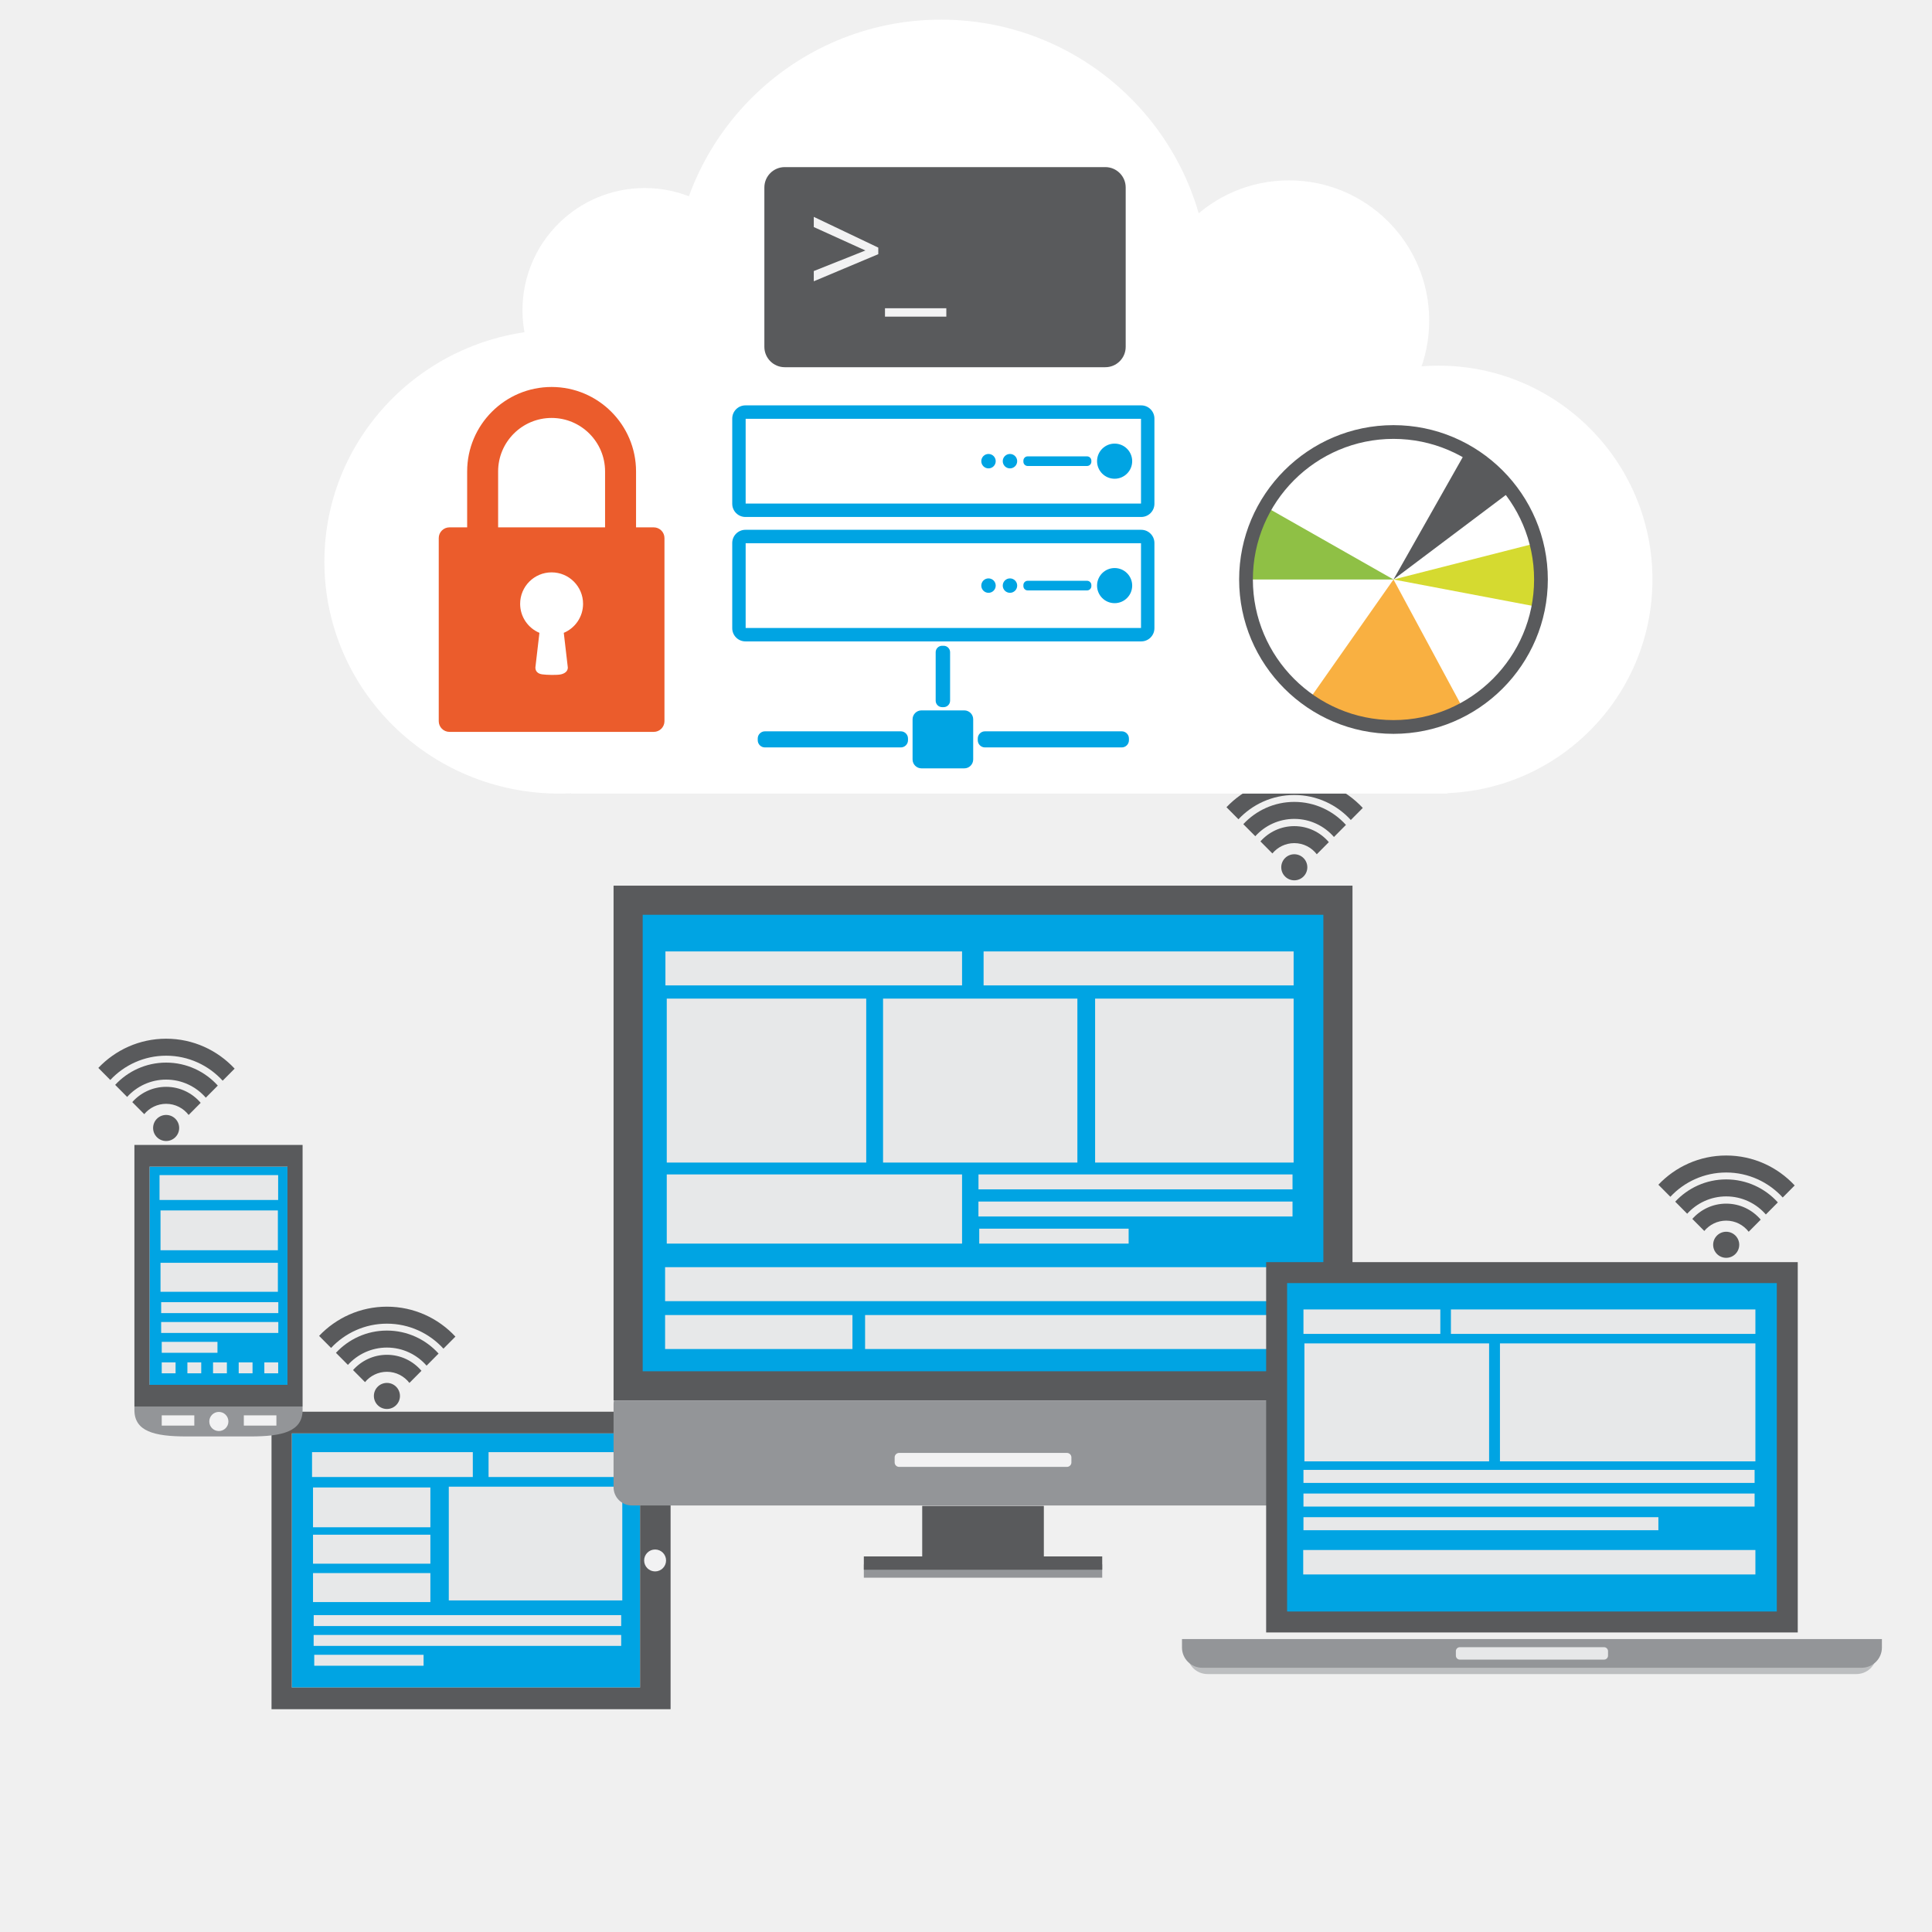
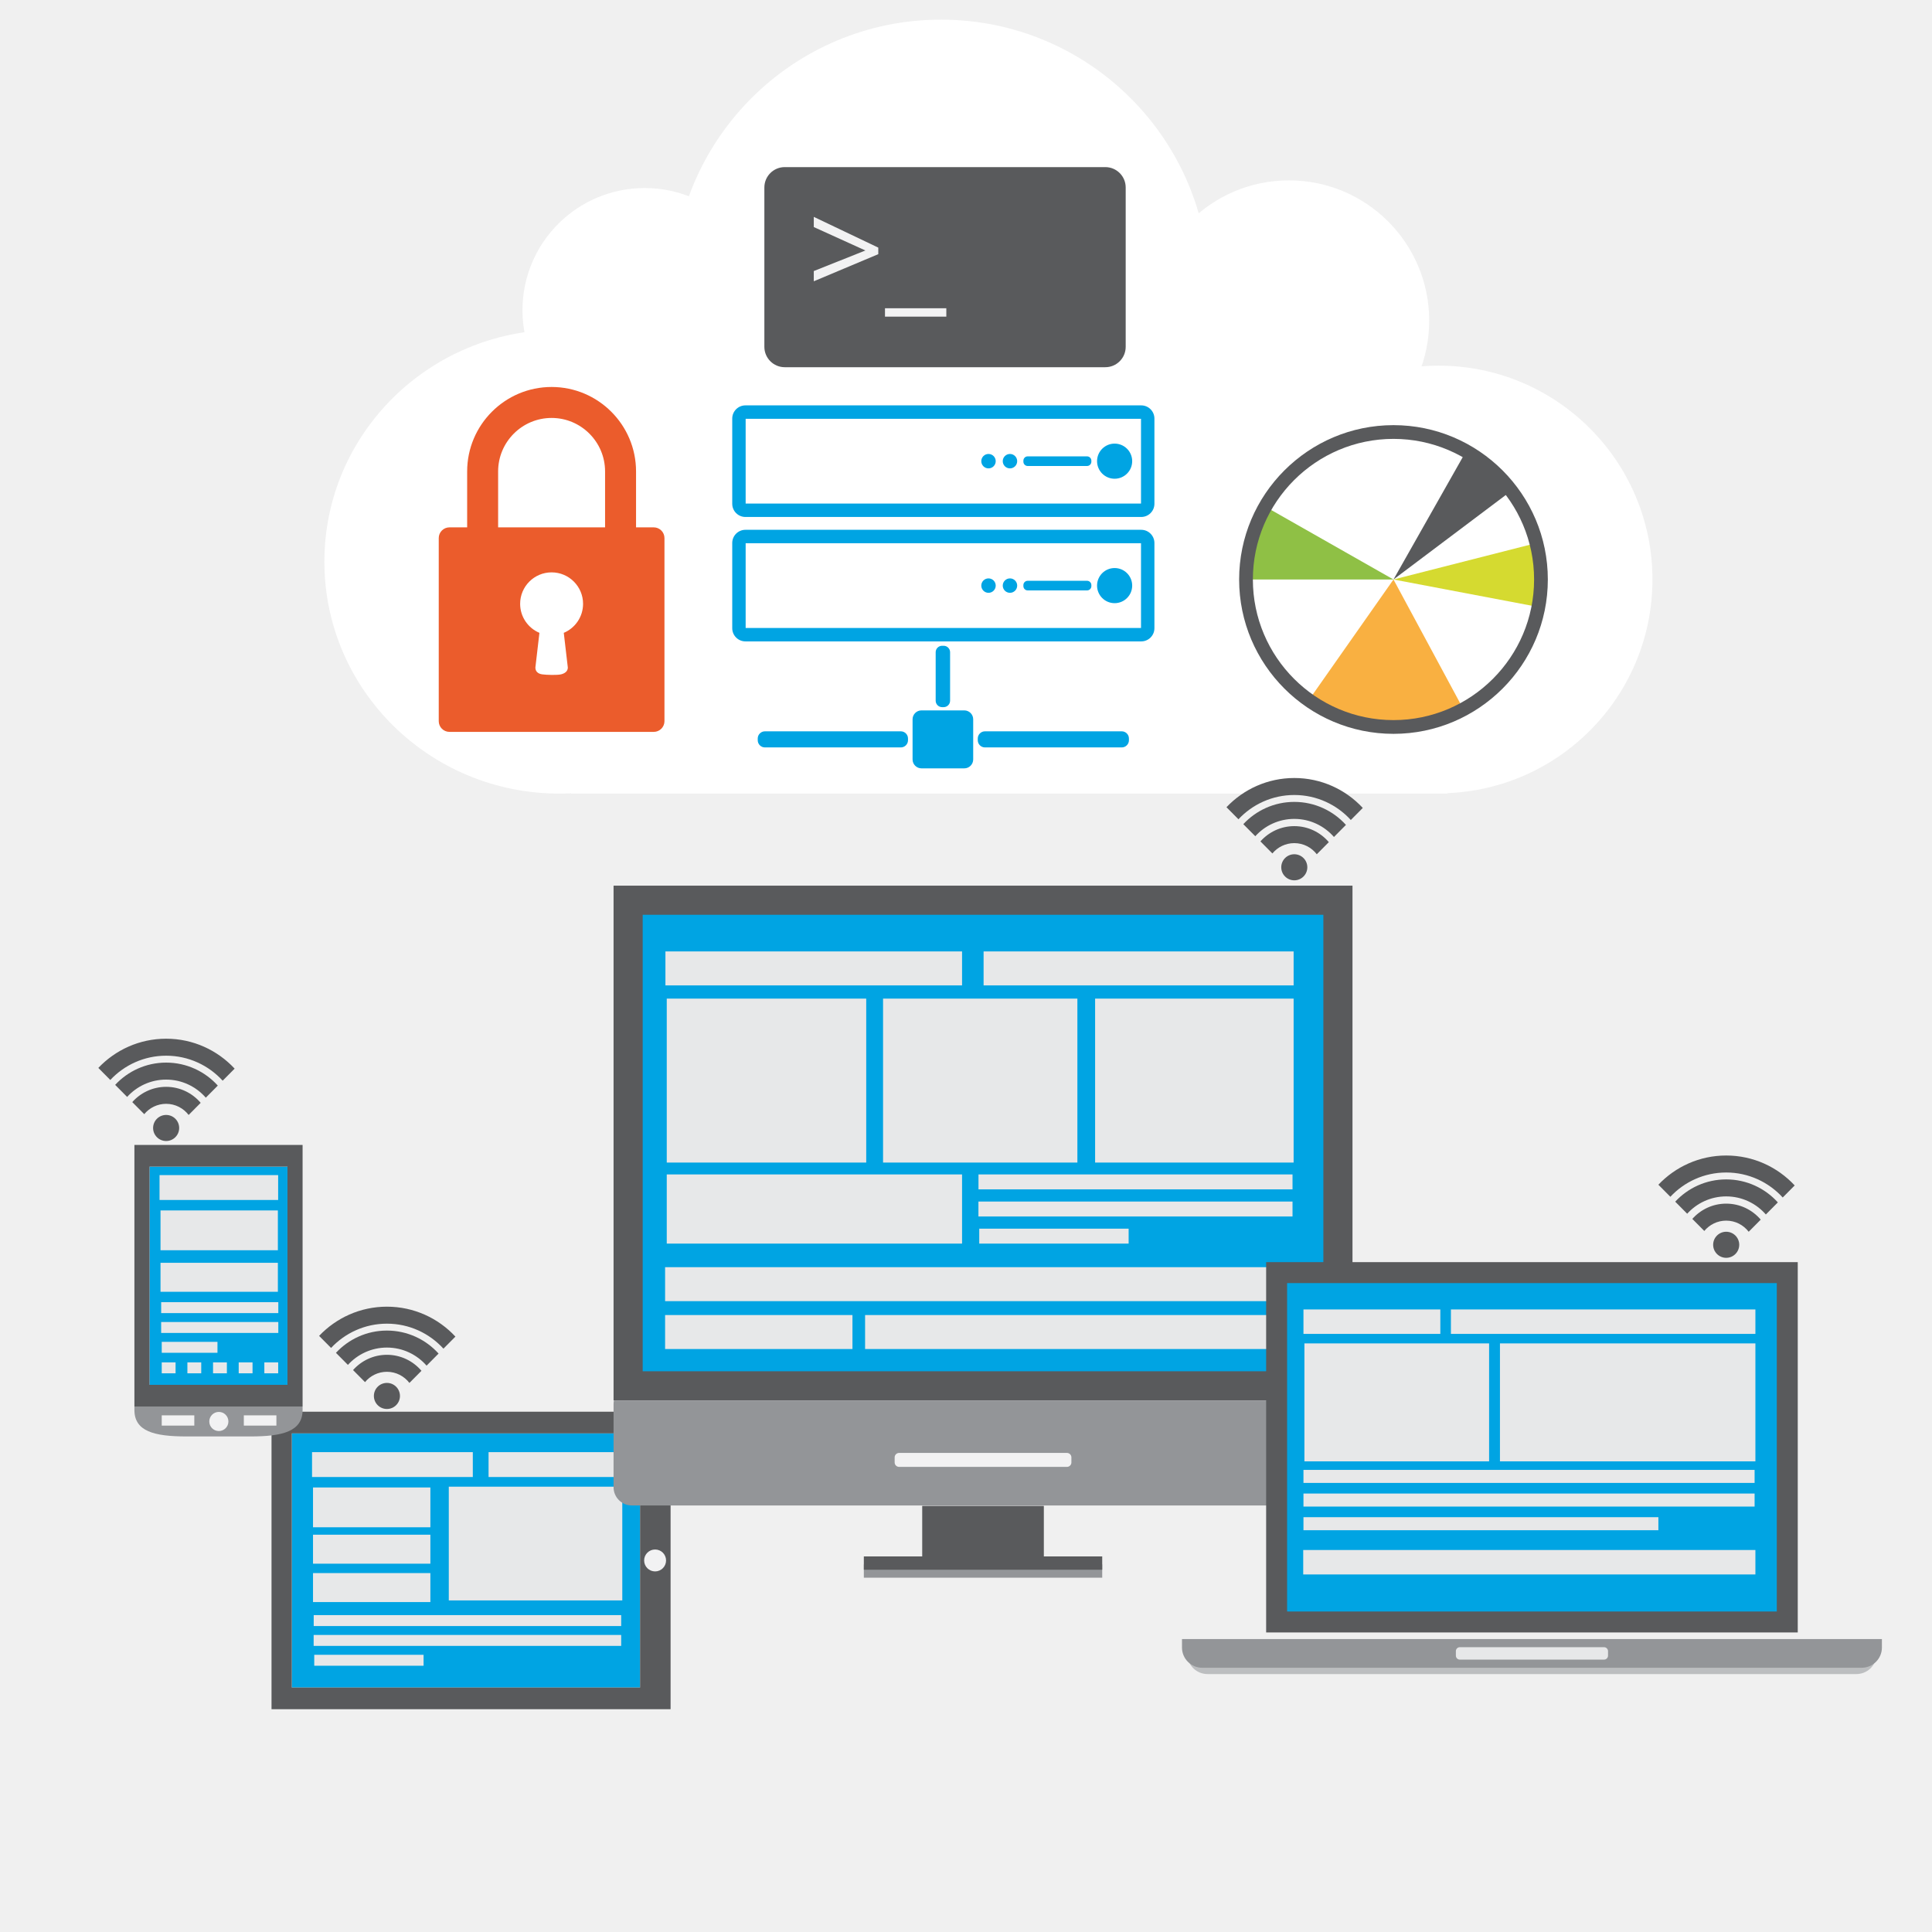
<svg xmlns="http://www.w3.org/2000/svg" version="1.1" x="0px" y="0px" width="590px" height="590px" viewBox="0 0 590 590" enable-background="new 0 0 590 590" xml:space="preserve">
  <g id="Background" display="none">
    <circle display="inline" fill="#C3E4F8" cx="294.987" cy="293.629" r="286.41" />
+   </g>
+   <g id="Cloud">
+     <g>
+       <ellipse fill="#FFFFFF" cx="170.822" cy="171.517" rx="71.759" ry="70.837" />
+       <circle fill="#FFFFFF" cx="196.87" cy="94.738" r="37.315" />
+       <circle fill="#FFFFFF" cx="287.373" cy="87.892" r="81.892" />
+       <circle fill="#FFFFFF" cx="393.628" cy="97.91" r="42.825" />
+       <circle fill="#FFFFFF" cx="439.33" cy="176.967" r="65.301" />
+       <rect x="174.41" y="119.646" fill="#FFFFFF" width="267.662" height="122.708" />
+     </g>
  </g>
  <g id="Terminals">
    <rect x="89.102" y="437.73" fill="#00A4E3" width="106.365" height="77.614" />
    <path fill="#595A5C" d="M82.918,431.112v90.851h121.867v-90.851H82.918z M89.102,515.344V437.73h106.365v77.614H89.102z" />
    <rect x="137.053" y="454.007" fill="#E7E8E9" width="52.985" height="34.735" />
    <rect x="95.293" y="443.46" fill="#E7E8E9" width="49.095" height="7.594" />
    <rect x="149.201" y="443.46" fill="#E7E8E9" width="40.496" height="7.594" />
    <rect x="95.802" y="493.228" fill="#E7E8E9" width="93.895" height="3.339" />
    <rect x="95.784" y="499.289" fill="#E7E8E9" width="93.913" height="3.339" />
    <rect x="95.965" y="505.349" fill="#E7E8E9" width="33.387" height="3.339" />
    <rect x="95.59" y="454.247" fill="#E7E8E9" width="35.84" height="12.157" />
    <rect x="95.59" y="468.673" fill="#E7E8E9" width="35.84" height="8.851" />
    <rect x="95.59" y="480.394" fill="#E7E8E9" width="35.84" height="8.851" />
    <circle fill="#F2F2F3" cx="200.057" cy="476.537" r="3.348" />
    <rect x="191.818" y="274.911" fill="#00A4E3" width="216.764" height="148.299" />
    <path fill="#595A5C" d="M413.028,427.658H187.371V270.465h225.657V427.658z M196.264,418.764h207.87V279.358h-207.87V418.764z" />
    <rect x="203.616" y="304.96" fill="#E7E8E9" width="60.914" height="50.067" />
    <rect x="269.671" y="304.96" fill="#E7E8E9" width="59.343" height="50.067" />
    <rect x="334.429" y="304.96" fill="#E7E8E9" width="60.622" height="50.067" />
    <rect x="203.21" y="290.549" fill="#E7E8E9" width="90.585" height="10.376" />
    <rect x="300.373" y="290.549" fill="#E7E8E9" width="94.678" height="10.376" />
    <rect x="203.108" y="386.975" fill="#E7E8E9" width="191.943" height="10.376" />
    <rect x="298.816" y="358.65" fill="#E7E8E9" width="95.897" height="4.563" />
    <rect x="298.798" y="366.932" fill="#E7E8E9" width="95.916" height="4.563" />
    <rect x="299.045" y="375.213" fill="#E7E8E9" width="45.62" height="4.563" />
    <rect x="264.184" y="401.593" fill="#E7E8E9" width="131.175" height="10.376" />
    <rect x="203.108" y="401.593" fill="#E7E8E9" width="57.218" height="10.376" />
    <rect x="203.616" y="358.65" fill="#E7E8E9" width="90.179" height="21.126" />
    <path fill="#939598" d="M187.484,427.658c-0.074,0.362-0.113,0.736-0.113,1.12v25.394c0,3.075,2.492,5.567,5.567,5.567h214.523   c3.074,0,5.567-2.492,5.567-5.567v-25.394c0-0.384-0.039-0.758-0.113-1.12H187.484z" />
    <path fill="#F2F2F3" d="M274.572,443.698h51.254c0.751,0,1.361,0.609,1.361,1.361v1.543c0,0.751-0.609,1.361-1.361,1.361h-51.254   c-0.751,0-1.361-0.609-1.361-1.361v-1.543C273.212,444.307,273.821,443.698,274.572,443.698z" />
    <rect x="281.627" y="459.873" fill="#595A5C" width="37.144" height="16.243" />
    <rect x="263.801" y="477.741" fill="#939598" width="72.797" height="4.061" />
    <rect x="263.801" y="475.304" fill="#595A5C" width="72.797" height="4.061" />
    <rect x="389.859" y="388.635" fill="#00A4E3" width="155.944" height="106.689" />
    <path fill="#595A5C" d="M549.001,498.523H386.66V385.435h162.342V498.523z M393.058,492.125h149.545V391.834H393.058V492.125z" />
    <path fill="#BCBEC0" d="M362.734,503.11v2.415c0,3.14,2.726,5.709,6.059,5.709h198.075c3.332,0,6.059-2.569,6.059-5.709v-2.415   H362.734z" />
    <path fill="#939598" d="M360.958,500.537v2.607c0,3.389,2.773,6.161,6.161,6.161h201.423c3.389,0,6.161-2.773,6.161-6.161v-2.607   H360.958z" />
    <path fill="#E7E8E9" d="M489.854,506.817h-44.047c-0.665,0-1.21-0.544-1.21-1.21v-1.372c0-0.665,0.544-1.21,1.21-1.21h44.047   c0.665,0,1.21,0.544,1.21,1.21v1.372C491.064,506.272,490.52,506.817,489.854,506.817z" />
    <rect x="398.347" y="410.252" fill="#E7E8E9" width="56.399" height="36.019" />
    <rect x="458.06" y="410.252" fill="#E7E8E9" width="78.009" height="36.019" />
    <rect x="398.055" y="399.884" fill="#E7E8E9" width="41.797" height="7.465" />
    <rect x="443.086" y="399.884" fill="#E7E8E9" width="92.983" height="7.465" />
    <rect x="397.982" y="473.345" fill="#E7E8E9" width="138.087" height="7.465" />
    <rect x="398.055" y="448.878" fill="#E7E8E9" width="137.771" height="3.98" />
    <rect x="398.055" y="456.101" fill="#E7E8E9" width="137.771" height="3.98" />
    <rect x="398.055" y="463.324" fill="#E7E8E9" width="108.387" height="3.98" />
    <rect x="45.663" y="356.262" fill="#00A4E3" width="42.125" height="66.646" />
    <path fill="#595A5C" d="M41.046,349.643v79.883h51.36v-79.883H41.046z M45.663,422.908v-66.646h42.125v66.646H45.663z" />
    <rect x="48.72" y="358.858" fill="#E7E8E9" width="36.221" height="7.594" />
    <rect x="49.218" y="397.658" fill="#E7E8E9" width="35.772" height="3.339" />
    <rect x="49.212" y="403.719" fill="#E7E8E9" width="35.779" height="3.339" />
    <rect x="49.392" y="409.78" fill="#E7E8E9" width="17.019" height="3.339" />
    <rect x="49.392" y="416.047" fill="#E7E8E9" width="4.224" height="3.339" />
    <rect x="57.227" y="416.047" fill="#E7E8E9" width="4.224" height="3.339" />
    <rect x="65.061" y="416.047" fill="#E7E8E9" width="4.224" height="3.339" />
    <rect x="72.895" y="416.047" fill="#E7E8E9" width="4.224" height="3.339" />
    <rect x="80.729" y="416.047" fill="#E7E8E9" width="4.224" height="3.339" />
    <rect x="49.017" y="369.646" fill="#E7E8E9" width="35.84" height="12.157" />
    <rect x="49.017" y="385.638" fill="#E7E8E9" width="35.84" height="8.851" />
    <path fill="#939598" d="M75.527,429.526H57.924H41.046v1.045c0,6.528,6.006,8.095,15.929,8.095h0.949h17.603h0.949   c9.923,0,15.929-1.567,15.929-8.095v-1.045H75.527z" />
    <circle fill="#F2F2F3" cx="66.831" cy="434.096" r="2.92" />
    <rect x="49.392" y="432.221" fill="#F2F2F3" width="9.946" height="3.134" />
    <rect x="74.462" y="432.221" fill="#F2F2F3" width="9.946" height="3.134" />
    <g>
      <g>
        <circle fill="#595A5C" cx="50.736" cy="344.466" r="3.981" />
      </g>
      <path fill="#595A5C" d="M50.736,324.5c-6.143,0-11.682,2.621-15.567,6.8l3.656,3.682c2.943-3.248,7.193-5.292,11.911-5.292    c4.828,0,9.162,2.142,12.111,5.523l3.665-3.69C62.617,327.213,56.987,324.5,50.736,324.5z" />
      <path fill="#595A5C" d="M50.736,322.392c6.83,0,12.985,2.946,17.262,7.633l3.656-3.681c-5.219-5.618-12.663-9.142-20.918-9.142    c-8.146,0-15.5,3.433-20.708,8.921l3.656,3.681C37.951,325.248,44.014,322.392,50.736,322.392z" />
      <path fill="#595A5C" d="M50.736,337.089c2.798,0,5.284,1.337,6.872,3.4l3.676-3.702c-2.545-2.986-6.326-4.888-10.548-4.888    c-4.112,0-7.801,1.81-10.343,4.663l3.656,3.682C45.641,338.318,48.048,337.089,50.736,337.089z" />
    </g>
    <g>
      <g>
        <circle fill="#595A5C" cx="118.159" cy="426.299" r="3.981" />
      </g>
      <path fill="#595A5C" d="M118.158,406.333c-6.143,0-11.682,2.621-15.567,6.8l3.656,3.682c2.943-3.248,7.193-5.292,11.911-5.292    c4.828,0,9.162,2.142,12.111,5.523l3.665-3.69C130.039,409.046,124.41,406.333,118.158,406.333z" />
      <path fill="#595A5C" d="M118.158,404.225c6.83,0,12.985,2.946,17.262,7.633l3.656-3.681c-5.219-5.618-12.663-9.142-20.918-9.142    c-8.146,0-15.5,3.433-20.708,8.921l3.656,3.681C105.374,407.081,111.437,404.225,118.158,404.225z" />
      <path fill="#595A5C" d="M118.158,418.922c2.798,0,5.284,1.337,6.872,3.4l3.676-3.702c-2.545-2.986-6.326-4.888-10.548-4.888    c-4.112,0-7.801,1.81-10.343,4.663l3.656,3.682C113.064,420.151,115.47,418.922,118.158,418.922z" />
    </g>
    <g>
      <g>
-         <circle fill="#595A5C" cx="395.254" cy="264.853" r="3.981" />
-       </g>
-       <path fill="#595A5C" d="M395.254,244.887c-6.143,0-11.682,2.621-15.567,6.8l3.656,3.682c2.943-3.248,7.193-5.292,11.911-5.292    c4.828,0,9.162,2.142,12.111,5.523l3.665-3.69C407.135,247.6,401.506,244.887,395.254,244.887z" />
-       <path fill="#595A5C" d="M395.254,242.779c6.83,0,12.985,2.946,17.262,7.633l3.656-3.681c-5.219-5.618-12.663-9.142-20.918-9.142    c-8.146,0-15.5,3.433-20.708,8.921l3.656,3.681C382.469,245.635,388.533,242.779,395.254,242.779z" />
-       <path fill="#595A5C" d="M395.254,257.476c2.798,0,5.284,1.337,6.872,3.4l3.676-3.702c-2.545-2.986-6.326-4.888-10.548-4.888    c-4.112,0-7.801,1.81-10.343,4.663l3.656,3.682C390.16,258.705,392.566,257.476,395.254,257.476z" />
-     </g>
-     <g>
-       <g>
        <circle fill="#595A5C" cx="527.15" cy="380.136" r="3.981" />
      </g>
      <path fill="#595A5C" d="M527.15,360.17c-6.143,0-11.682,2.621-15.567,6.8l3.656,3.682c2.943-3.248,7.193-5.292,11.911-5.292    c4.828,0,9.162,2.142,12.111,5.523l3.664-3.69C539.031,362.883,533.402,360.17,527.15,360.17z" />
      <path fill="#595A5C" d="M527.15,358.062c6.83,0,12.985,2.946,17.262,7.633l3.656-3.681c-5.219-5.618-12.663-9.142-20.918-9.142    c-8.146,0-15.5,3.433-20.708,8.921l3.656,3.681C514.365,360.918,520.429,358.062,527.15,358.062z" />
      <path fill="#595A5C" d="M527.15,372.759c2.798,0,5.284,1.337,6.872,3.4l3.676-3.702c-2.545-2.986-6.326-4.888-10.548-4.888    c-4.112,0-7.801,1.81-10.343,4.663l3.656,3.682C522.056,373.988,524.462,372.759,527.15,372.759z" />
    </g>
-   </g>
-   <g id="Cloud">
    <g>
-       <ellipse fill="#FFFFFF" cx="170.822" cy="171.517" rx="71.759" ry="70.837" />
-       <circle fill="#FFFFFF" cx="196.87" cy="94.738" r="37.315" />
-       <circle fill="#FFFFFF" cx="287.373" cy="87.892" r="81.892" />
-       <circle fill="#FFFFFF" cx="393.628" cy="97.91" r="42.825" />
-       <circle fill="#FFFFFF" cx="439.33" cy="176.967" r="65.301" />
-       <rect x="174.41" y="119.646" fill="#FFFFFF" width="267.662" height="122.708" />
+       <g>
+         <circle fill="#595A5C" cx="395.254" cy="264.853" r="3.981" />
+       </g>
+       <path fill="#595A5C" d="M395.254,244.887c-6.143,0-11.682,2.621-15.567,6.8l3.656,3.682c2.943-3.248,7.193-5.292,11.911-5.292    c4.828,0,9.162,2.142,12.111,5.523l3.665-3.69C407.135,247.6,401.506,244.887,395.254,244.887z" />
+       <path fill="#595A5C" d="M395.254,242.779c6.83,0,12.985,2.946,17.262,7.633l3.656-3.681c-5.219-5.618-12.663-9.142-20.918-9.142    c-8.146,0-15.5,3.433-20.708,8.921l3.656,3.681C382.469,245.635,388.533,242.779,395.254,242.779z" />
+       <path fill="#595A5C" d="M395.254,257.476c2.798,0,5.284,1.337,6.872,3.4l3.676-3.702c-2.545-2.986-6.326-4.888-10.548-4.888    c-4.112,0-7.801,1.81-10.343,4.663l3.656,3.682C390.16,258.705,392.566,257.476,395.254,257.476z" />
    </g>
  </g>
  <g id="Server">
    <g>
      <path fill="#00A4E3" d="M275.097,228.251h-41.508c-1.205,0-2.191-0.986-2.191-2.191v-0.535c0-1.205,0.986-2.191,2.191-2.191    h41.508c1.205,0,2.191,0.986,2.191,2.191v0.535C277.288,227.265,276.302,228.251,275.097,228.251z" />
      <path fill="#00A4E3" d="M342.566,228.251h-41.781c-1.205,0-2.191-0.986-2.191-2.191v-0.535c0-1.205,0.986-2.191,2.191-2.191    h41.781c1.205,0,2.191,0.986,2.191,2.191v0.535C344.757,227.265,343.771,228.251,342.566,228.251z" />
      <path fill="#00A4E3" d="M288.18,215.95h-0.479c-1.079,0-1.962-0.883-1.962-1.962v-14.816c0-1.079,0.883-1.962,1.962-1.962h0.479    c1.079,0,1.962,0.883,1.962,1.962v14.816C290.142,215.067,289.259,215.95,288.18,215.95z" />
      <path fill="#00A4E3" d="M294.482,216.942H281.4c-1.494,0-2.717,1.223-2.717,2.717v12.267c0,1.494,1.223,2.717,2.717,2.717h13.081    c1.494,0,2.717-1.223,2.717-2.717v-12.267C297.199,218.164,295.976,216.942,294.482,216.942z" />
      <g>
        <g>
          <path fill="#00A4E3" d="M348.513,195.873H227.642c-2.222,0-4.029-1.807-4.029-4.029v-26.022c0-2.222,1.807-4.029,4.029-4.029      h120.871c2.221,0,4.028,1.807,4.028,4.029v26.022C352.542,194.066,350.735,195.873,348.513,195.873z M227.71,191.776h120.734      V165.89H227.71V191.776z" />
        </g>
        <g>
          <path fill="#00A4E3" d="M331.974,180.303h-18.139c-0.721,0-1.31-0.59-1.31-1.31v-0.32c0-0.721,0.59-1.31,1.31-1.31h18.139      c0.721,0,1.31,0.59,1.31,1.31v0.32C333.285,179.714,332.695,180.303,331.974,180.303z" />
        </g>
        <g>
          <circle fill="#00A4E3" cx="340.387" cy="178.833" r="5.364" />
        </g>
        <g>
          <circle fill="#00A4E3" cx="301.872" cy="178.833" r="2.203" />
        </g>
        <g>
          <circle fill="#00A4E3" cx="308.427" cy="178.833" r="2.203" />
        </g>
      </g>
      <g>
        <g>
          <path fill="#00A4E3" d="M348.513,157.875H227.642c-2.222,0-4.029-1.807-4.029-4.029v-26.022c0-2.222,1.807-4.029,4.029-4.029      h120.871c2.221,0,4.028,1.807,4.028,4.029v26.022C352.542,156.068,350.735,157.875,348.513,157.875z M227.71,153.778h120.734      v-25.885H227.71V153.778z" />
        </g>
        <g>
          <path fill="#00A4E3" d="M331.974,142.305h-18.139c-0.721,0-1.31-0.59-1.31-1.31v-0.32c0-0.721,0.59-1.31,1.31-1.31h18.139      c0.721,0,1.31,0.59,1.31,1.31v0.32C333.285,141.716,332.695,142.305,331.974,142.305z" />
        </g>
        <g>
          <circle fill="#00A4E3" cx="340.387" cy="140.835" r="5.364" />
        </g>
        <g>
          <circle fill="#00A4E3" cx="301.872" cy="140.835" r="2.203" />
        </g>
        <g>
          <circle fill="#00A4E3" cx="308.427" cy="140.835" r="2.203" />
        </g>
      </g>
    </g>
  </g>
  <g id="Dos">
    <path fill="#595A5C" d="M337.544,112.14h-97.897c-3.437,0-6.223-2.786-6.223-6.223V57.254c0-3.437,2.786-6.223,6.223-6.223h97.897   c3.437,0,6.223,2.786,6.223,6.223v48.663C343.767,109.354,340.981,112.14,337.544,112.14z" />
-     <text transform="matrix(1.0453 0 0 1 246.4251 90.5399)" fill="#F2F2F3" font-family="'MyriadPro-Regular'" font-size="40">&gt;_</text>
+     <text transform="matrix(1.0453 0 0 1 246.4251 90.5398)" fill="#F2F2F3" font-family="'MyriadPro-Regular'" font-size="40">&gt;_</text>
  </g>
  <g id="Lock">
    <path fill="#EB5C2C" d="M199.646,161.047h-5.408v-17.083c0-14.22-11.568-25.788-25.788-25.788   c-14.22,0-25.788,11.568-25.788,25.788v17.083h-5.408c-1.798,0-3.27,1.471-3.27,3.27v55.917c0,1.798,1.471,3.27,3.27,3.27h62.393   c1.798,0,3.27-1.471,3.27-3.27v-55.917C202.916,162.519,201.444,161.047,199.646,161.047z M172.168,193.259l1.235,10.593   c0,1.147-0.915,1.807-2.085,2.085c-1.171,0.278-4.392,0.186-5.737,0c-1.345-0.186-2.085-0.938-2.085-2.085l1.235-10.593   c-3.459-1.454-5.889-4.873-5.889-8.861c0-5.307,4.302-9.608,9.608-9.608c5.307,0,9.608,4.302,9.608,9.608   C178.058,188.386,175.628,191.806,172.168,193.259z M184.779,161.047h-32.66v-17.083c0-9.004,7.326-16.33,16.33-16.33   s16.33,7.325,16.33,16.33V161.047z" />
    <g>
      <g>
        <polygon fill="#595A5C" points="425.546,176.967 448.093,137.133 456.883,143.795 461.937,149.593    " />
      </g>
      <g>
        <polygon fill="#F9B041" points="425.546,176.967 446.917,216.62 438.723,220.044 428.343,222.564 415.896,220.965      399.669,213.831    " />
      </g>
      <g>
        <polygon fill="#8FC045" points="425.546,176.967 386.383,154.712 381.893,165.84 380.508,176.967    " />
      </g>
      <g>
        <polygon fill="#D5DA30" points="425.546,176.967 469.197,165.84 470.584,176.967 469.799,185.365    " />
      </g>
      <g>
        <path fill="#595A5C" d="M425.546,224.103c-25.991,0-47.136-21.145-47.136-47.136s21.145-47.136,47.136-47.136     s47.136,21.145,47.136,47.136S451.537,224.103,425.546,224.103z M425.546,134.027c-23.677,0-42.94,19.263-42.94,42.94     s19.263,42.94,42.94,42.94s42.94-19.263,42.94-42.94S449.223,134.027,425.546,134.027z" />
      </g>
    </g>
  </g>
</svg>
